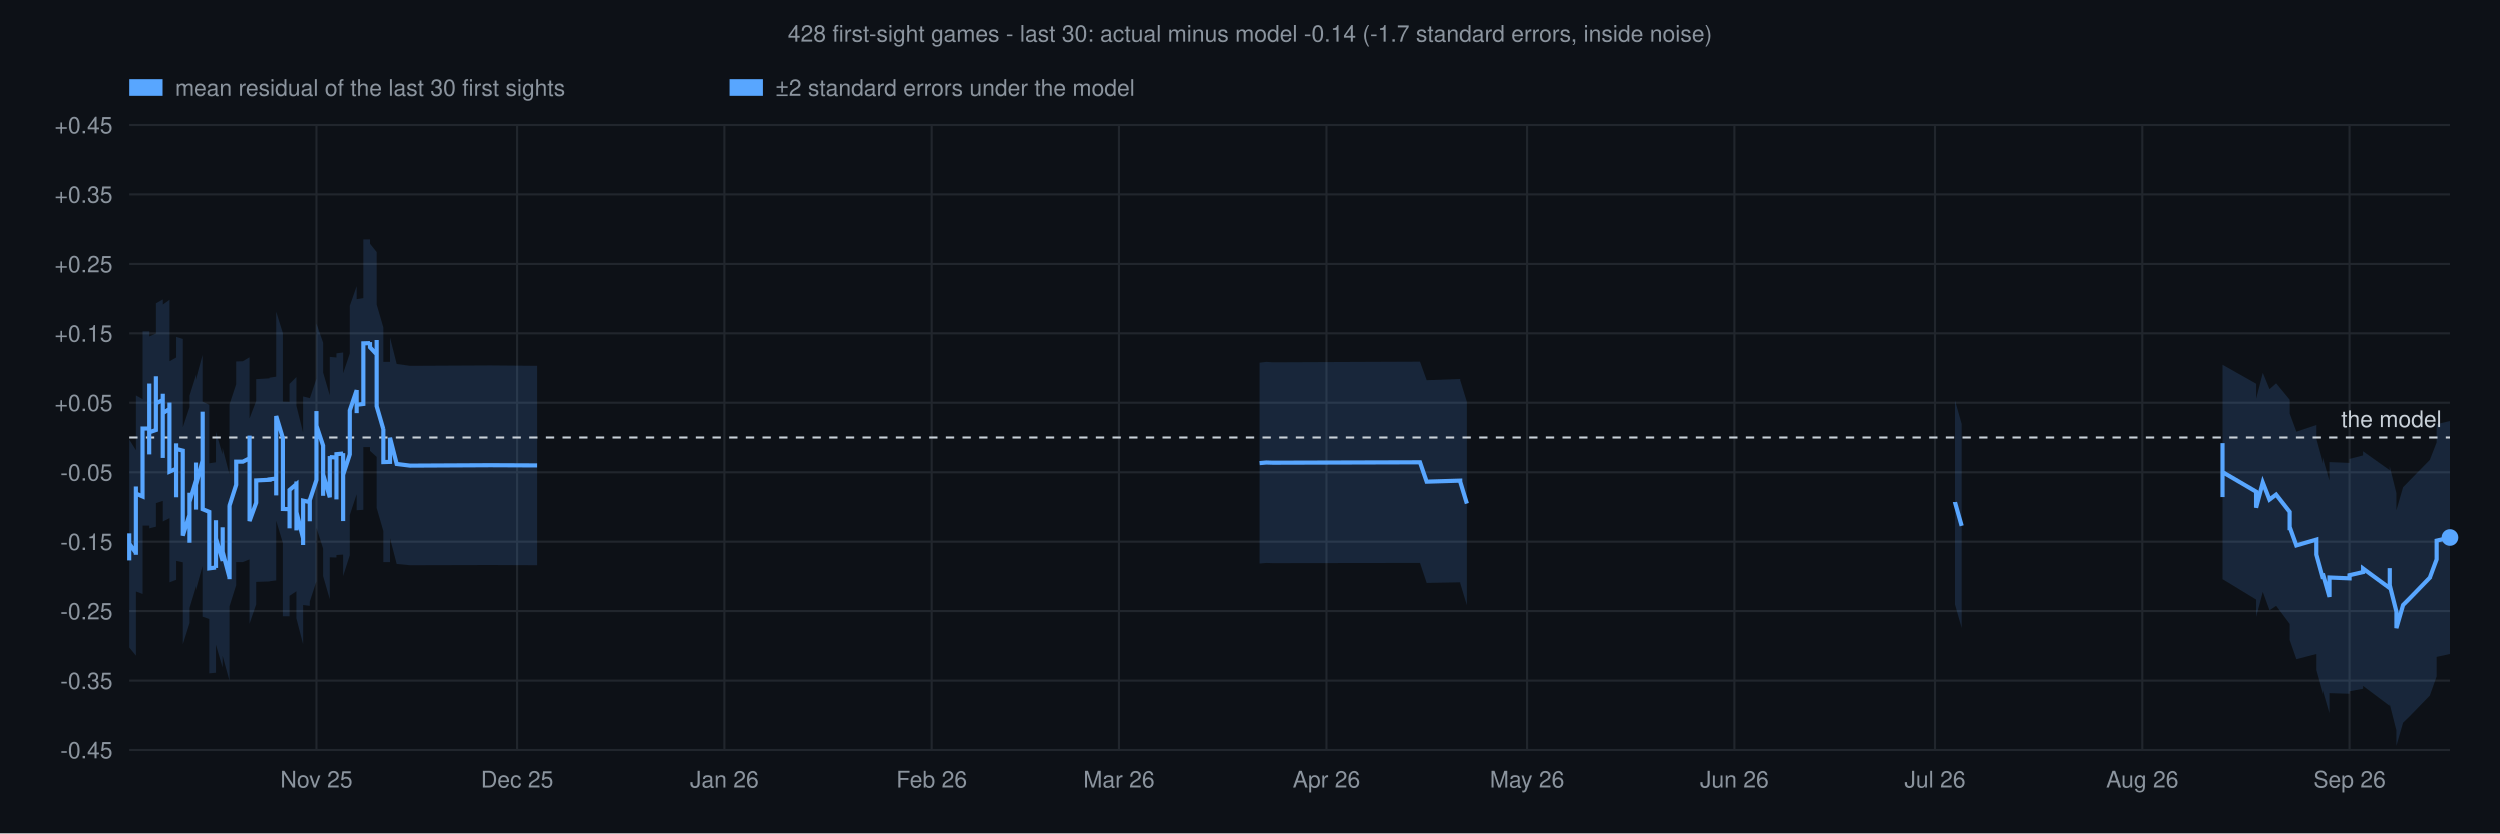
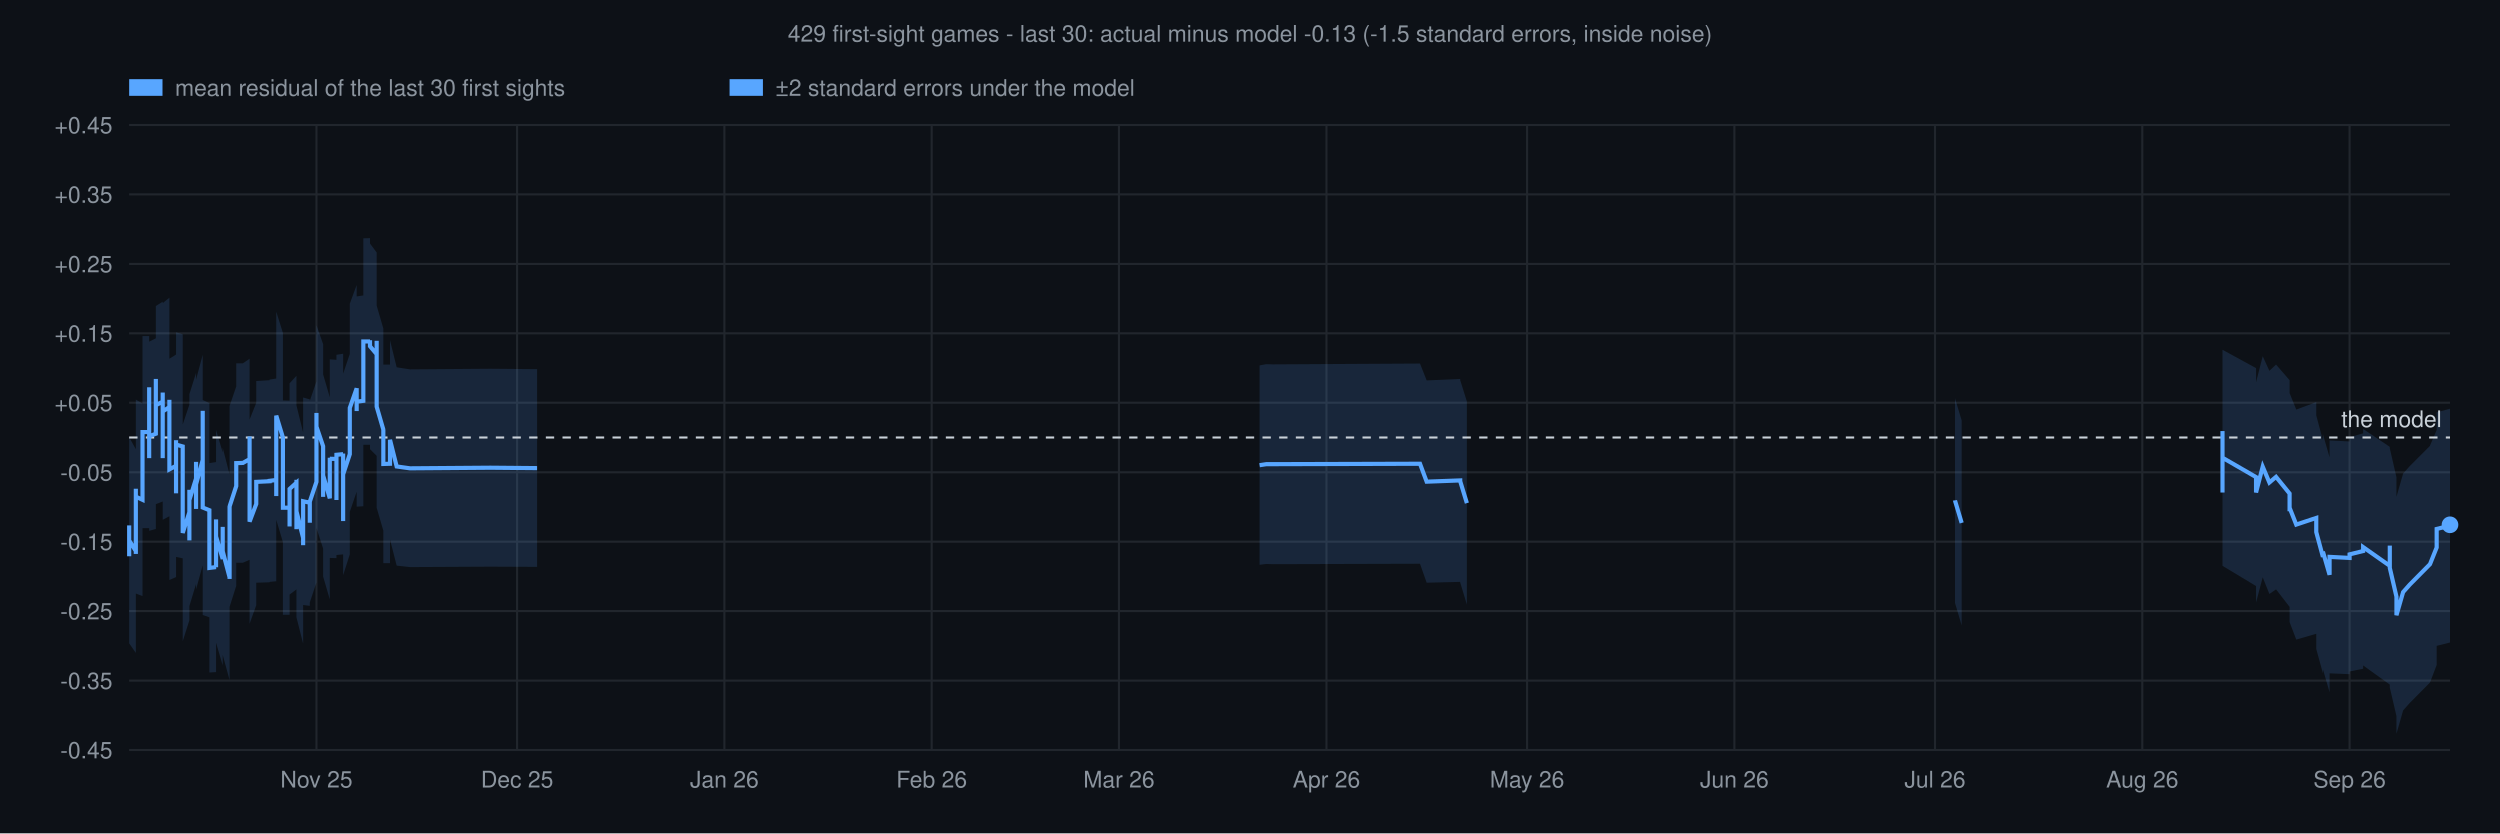
<svg xmlns="http://www.w3.org/2000/svg" viewBox="0 0 1200 400" font-family="Helvetica,sans-serif">
  <rect width="1200" height="400" fill="#0d1117" />
-   <text x="600" y="20" text-anchor="middle" font-size="11" fill="#8b949e">428 first-sight games - last 30: actual minus model -0.14 (-1.7 standard errors, inside noise)</text>
+   <text x="600" y="20" text-anchor="middle" font-size="11" fill="#8b949e">429 first-sight games - last 30: actual minus model -0.13 (-1.5 standard errors, inside noise)</text>
  <rect x="62.0" y="38" width="16" height="8" fill="#58a6ff" fill-opacity="1" />
  <text x="84.0" y="46" font-size="11" fill="#8b949e">mean residual of the last 30 first sights</text>
  <rect x="350.2" y="38" width="16" height="8" fill="#58a6ff" fill-opacity="1" />
  <text x="372.2" y="46" font-size="11" fill="#8b949e">±2 standard errors under the model</text>
  <line x1="62" y1="360.0" x2="1176" y2="360.0" stroke="#21262d" stroke-width="1" />
  <text x="54" y="364.0" text-anchor="end" font-size="11" fill="#8b949e">-0.45</text>
  <line x1="62" y1="326.7" x2="1176" y2="326.7" stroke="#21262d" stroke-width="1" />
  <text x="54" y="330.7" text-anchor="end" font-size="11" fill="#8b949e">-0.35</text>
  <line x1="62" y1="293.3" x2="1176" y2="293.3" stroke="#21262d" stroke-width="1" />
  <text x="54" y="297.3" text-anchor="end" font-size="11" fill="#8b949e">-0.25</text>
  <line x1="62" y1="260.0" x2="1176" y2="260.0" stroke="#21262d" stroke-width="1" />
  <text x="54" y="264.0" text-anchor="end" font-size="11" fill="#8b949e">-0.15</text>
  <line x1="62" y1="226.7" x2="1176" y2="226.7" stroke="#21262d" stroke-width="1" />
  <text x="54" y="230.7" text-anchor="end" font-size="11" fill="#8b949e">-0.05</text>
  <line x1="62" y1="193.3" x2="1176" y2="193.3" stroke="#21262d" stroke-width="1" />
  <text x="54" y="197.3" text-anchor="end" font-size="11" fill="#8b949e">+0.05</text>
  <line x1="62" y1="160.0" x2="1176" y2="160.0" stroke="#21262d" stroke-width="1" />
  <text x="54" y="164.0" text-anchor="end" font-size="11" fill="#8b949e">+0.15</text>
  <line x1="62" y1="126.7" x2="1176" y2="126.7" stroke="#21262d" stroke-width="1" />
  <text x="54" y="130.7" text-anchor="end" font-size="11" fill="#8b949e">+0.25</text>
  <line x1="62" y1="93.3" x2="1176" y2="93.3" stroke="#21262d" stroke-width="1" />
  <text x="54" y="97.3" text-anchor="end" font-size="11" fill="#8b949e">+0.35</text>
  <line x1="62" y1="60.0" x2="1176" y2="60.0" stroke="#21262d" stroke-width="1" />
  <text x="54" y="64.0" text-anchor="end" font-size="11" fill="#8b949e">+0.45</text>
  <line x1="151.9" y1="60" x2="151.9" y2="360" stroke="#21262d" stroke-width="1" />
  <text x="151.9" y="378" text-anchor="middle" font-size="11" fill="#8b949e">Nov 25</text>
  <line x1="248.2" y1="60" x2="248.2" y2="360" stroke="#21262d" stroke-width="1" />
  <text x="248.2" y="378" text-anchor="middle" font-size="11" fill="#8b949e">Dec 25</text>
  <line x1="347.7" y1="60" x2="347.7" y2="360" stroke="#21262d" stroke-width="1" />
  <text x="347.7" y="378" text-anchor="middle" font-size="11" fill="#8b949e">Jan 26</text>
  <line x1="447.2" y1="60" x2="447.2" y2="360" stroke="#21262d" stroke-width="1" />
  <text x="447.2" y="378" text-anchor="middle" font-size="11" fill="#8b949e">Feb 26</text>
  <line x1="537.1" y1="60" x2="537.1" y2="360" stroke="#21262d" stroke-width="1" />
  <text x="537.1" y="378" text-anchor="middle" font-size="11" fill="#8b949e">Mar 26</text>
  <line x1="636.7" y1="60" x2="636.7" y2="360" stroke="#21262d" stroke-width="1" />
  <text x="636.7" y="378" text-anchor="middle" font-size="11" fill="#8b949e">Apr 26</text>
  <line x1="733.0" y1="60" x2="733.0" y2="360" stroke="#21262d" stroke-width="1" />
  <text x="733.0" y="378" text-anchor="middle" font-size="11" fill="#8b949e">May 26</text>
  <line x1="832.5" y1="60" x2="832.5" y2="360" stroke="#21262d" stroke-width="1" />
  <text x="832.5" y="378" text-anchor="middle" font-size="11" fill="#8b949e">Jun 26</text>
  <line x1="928.8" y1="60" x2="928.8" y2="360" stroke="#21262d" stroke-width="1" />
  <text x="928.8" y="378" text-anchor="middle" font-size="11" fill="#8b949e">Jul 26</text>
  <line x1="1028.3" y1="60" x2="1028.3" y2="360" stroke="#21262d" stroke-width="1" />
  <text x="1028.3" y="378" text-anchor="middle" font-size="11" fill="#8b949e">Aug 26</text>
  <line x1="1127.8" y1="60" x2="1127.8" y2="360" stroke="#21262d" stroke-width="1" />
  <text x="1127.8" y="378" text-anchor="middle" font-size="11" fill="#8b949e">Sep 26</text>
-   <polygon points="62.0,203.6 62.0,216.8 62.0,207.7 62.0,209.6 62.0,214.5 62.0,218.6 62.0,211.0 65.2,216.1 65.2,217.2 65.2,209.0 65.2,198.0 65.2,200.5 65.2,206.9 65.2,206.2 65.2,216.6 65.2,205.5 65.2,194.7 65.2,185.5 65.2,187.5 65.2,187.8 65.2,189.8 68.4,191.6 68.4,182.8 68.4,171.0 68.4,170.9 68.4,171.0 68.4,171.2 68.4,171.1 68.4,170.7 68.4,170.0 68.4,170.0 68.4,159.0 71.6,159.0 71.6,148.4 71.6,137.6 71.6,137.7 71.6,148.1 71.6,147.5 71.6,147.3 71.6,147.9 71.6,149.2 71.6,149.5 71.6,150.0 71.6,161.4 71.6,150.8 71.6,151.3 71.6,151.1 71.6,150.8 71.6,150.5 71.6,150.3 71.6,139.1 71.6,148.7 71.6,148.4 71.6,148.6 71.6,148.6 71.6,148.7 71.6,149.0 71.6,148.9 71.6,160.1 71.6,160.5 71.6,160.4 71.6,171.7 71.6,171.7 71.6,171.9 71.6,171.7 71.6,171.7 71.6,161.5 71.6,161.5 74.8,160.1 74.8,159.6 74.8,159.7 74.8,159.6 74.8,148.2 74.8,134.0 74.8,133.5 74.8,142.4 74.8,142.2 74.8,139.2 74.8,139.6 74.8,145.0 74.8,145.0 74.8,134.9 74.8,145.6 78.1,143.7 78.1,152.9 78.1,151.8 78.1,161.2 78.1,170.1 78.1,156.8 78.1,154.8 78.1,153.9 78.1,140.0 78.1,137.8 78.1,137.3 78.1,146.2 81.3,143.9 81.3,143.2 81.3,140.2 81.3,152.3 81.3,153.1 81.3,150.9 81.3,150.0 81.3,159.2 81.3,173.4 84.5,171.6 84.5,159.4 84.5,169.8 84.5,173.0 84.5,180.5 84.5,173.1 84.5,172.5 84.5,182.3 84.5,182.9 84.5,184.9 84.5,175.9 84.5,174.9 84.5,161.7 87.7,162.7 87.7,175.8 87.7,189.0 87.7,200.6 87.7,202.7 87.7,204.6 87.7,205.1 90.9,195.4 90.9,197.7 90.9,197.3 90.9,209.0 90.9,198.2 90.9,196.5 90.9,198.5 90.9,198.2 90.9,197.2 90.9,184.7 90.9,186.4 90.9,189.9 94.1,179.7 94.1,179.6 94.1,171.7 94.1,184.1 94.1,194.3 94.1,185.4 94.1,174.3 94.1,173.6 94.1,180.9 94.1,180.9 94.1,193.5 94.1,182.3 97.3,170.4 97.3,159.0 97.3,146.7 97.3,156.4 97.3,167.0 97.3,170.6 97.3,182.6 97.3,191.8 97.3,192.8 100.5,194.3 100.5,205.2 100.5,206.7 100.5,206.6 100.5,208.1 100.5,210.5 100.5,211.9 100.5,222.4 103.7,221.9 103.7,222.1 103.7,221.2 103.7,221.7 103.7,209.9 103.7,199.1 103.7,207.3 106.9,218.1 106.9,217.8 106.9,210.0 106.9,212.2 106.9,203.2 106.9,203.6 106.9,204.7 106.9,215.0 110.2,227.7 110.2,228.7 110.2,218.1 110.2,214.2 110.2,203.2 110.2,194.0 110.2,194.2 113.4,184.5 113.4,173.8 113.4,173.5 116.6,173.4 119.8,171.5 119.8,161.1 119.8,161.2 119.8,160.6 119.8,170.0 119.8,179.7 119.8,189.7 119.8,187.7 119.8,199.6 119.8,200.9 123.0,192.5 123.0,181.6 123.0,182.6 123.0,182.0 129.4,181.6 129.4,181.3 132.6,180.8 132.6,188.4 132.6,174.9 132.6,160.1 132.6,149.6 135.8,159.9 135.8,170.9 135.8,170.1 135.8,168.2 135.8,168.3 135.8,177.3 135.8,180.8 135.8,180.9 135.8,191.8 135.8,192.8 139.0,192.9 139.0,200.4 139.0,201.8 139.0,201.4 139.0,191.1 139.0,193.0 139.0,195.0 139.0,184.3 142.3,181.0 142.3,181.4 142.3,179.5 142.3,189.7 142.3,190.9 142.3,201.5 142.3,202.0 142.3,203.3 142.3,194.8 145.5,207.6 145.5,211.0 145.5,211.3 145.5,201.0 145.5,190.3 148.7,191.1 148.7,193.2 148.7,192.6 148.7,194.0 148.7,201.2 148.7,201.2 148.7,190.3 148.7,191.3 148.7,191.3 151.9,181.8 151.9,170.8 151.9,162.0 151.9,159.9 151.9,148.8 151.9,155.3 155.1,164.5 155.1,178.5 155.1,178.2 155.1,188.9 155.1,178.8 158.3,189.8 158.3,179.8 158.3,179.8 158.3,179.7 158.3,180.4 158.3,170.7 158.3,171.1 158.3,171.3 161.5,171.6 161.5,182.4 161.5,191.2 161.5,190.7 161.5,190.9 161.5,180.3 161.5,169.6 164.7,169.2 164.7,168.9 164.7,169.1 164.7,179.5 164.7,189.4 164.7,189.2 164.7,188.6 164.7,191.4 164.7,201.4 164.7,194.8 164.7,186.3 164.7,183.0 164.7,179.2 167.9,169.7 167.9,169.2 167.9,164.9 167.9,164.0 167.9,164.0 167.9,164.3 167.9,164.2 167.9,164.5 167.9,164.4 167.9,161.9 167.9,161.7 167.9,146.8 171.2,137.4 171.2,137.6 171.2,137.3 171.2,137.4 171.2,148.3 171.2,145.4 171.2,143.6 174.4,143.1 174.4,132.4 174.4,124.5 174.4,125.0 174.4,125.4 174.4,125.1 174.4,114.9 177.6,114.9 177.6,114.2 177.6,117.0 180.8,121.0 180.8,121.9 180.8,122.2 180.8,114.8 180.8,126.3 180.8,125.1 180.8,134.6 180.8,146.2 184.0,157.2 184.0,157.0 184.0,158.9 184.0,158.8 184.0,162.8 184.0,173.6 184.0,173.7 187.2,173.7 187.2,173.3 187.2,162.0 190.4,174.7 196.8,175.6 235.4,175.4 257.8,175.6 257.8,271.3 235.4,271.2 196.8,271.3 190.4,270.7 187.2,258.3 187.2,269.6 187.2,269.8 184.0,269.8 184.0,269.7 184.0,258.8 184.0,255.9 184.0,256.0 184.0,254.8 184.0,254.9 180.8,243.8 180.8,232.4 180.8,222.3 180.8,223.0 180.8,211.6 180.8,219.9 180.8,219.8 180.8,219.3 177.6,216.4 177.6,214.2 177.6,214.6 174.4,214.6 174.4,225.2 174.4,225.4 174.4,225.2 174.4,224.9 174.4,233.8 174.4,244.7 171.2,244.9 171.2,246.2 171.2,248.2 171.2,237.2 171.2,237.2 171.2,237.3 171.2,237.2 167.9,247.2 167.9,261.1 167.9,261.2 167.9,262.8 167.9,262.8 167.9,262.7 167.9,262.7 167.9,262.6 167.9,262.6 167.9,263.1 167.9,266.2 167.9,266.5 164.7,276.5 164.7,279.3 164.7,281.6 164.7,291.2 164.7,298.9 164.7,288.4 164.7,286.6 164.7,287.0 164.7,287.0 164.7,276.9 164.7,266.2 164.7,266.0 164.7,266.2 161.5,266.4 161.5,277.3 161.5,288.1 161.5,288.0 161.5,288.3 161.5,278.6 161.5,267.6 158.3,267.5 158.3,267.4 158.3,267.2 158.3,277.4 158.3,277.0 158.3,277.1 158.3,277.1 158.3,287.6 155.1,276.5 155.1,287.1 155.1,276.2 155.1,276.4 155.1,263.3 151.9,253.3 151.9,245.8 151.9,256.8 151.9,258.3 151.9,268.0 151.9,279.0 148.7,288.8 148.7,288.8 148.7,288.3 148.7,299.3 148.7,299.3 148.7,292.7 148.7,291.8 148.7,292.1 148.7,290.8 145.5,290.4 145.5,301.2 145.5,311.8 145.5,311.7 145.5,309.2 142.3,296.8 142.3,305.9 142.3,305.1 142.3,304.9 142.3,294.1 142.3,293.4 142.3,282.8 142.3,284.0 142.3,283.8 139.0,286.0 139.0,296.9 139.0,295.7 139.0,294.5 139.0,305.1 139.0,305.3 139.0,304.4 139.0,295.8 135.8,295.8 135.8,295.1 135.8,284.1 135.8,284.1 135.8,279.8 135.8,270.0 135.8,270.0 135.8,271.2 135.8,271.6 135.8,260.6 132.6,249.9 132.6,260.7 132.6,274.4 132.6,287.3 132.6,278.6 129.4,279.0 129.4,279.1 123.0,279.3 123.0,279.7 123.0,279.1 123.0,290.1 119.8,299.4 119.8,298.6 119.8,287.0 119.8,288.3 119.8,277.8 119.8,267.6 119.8,257.5 119.8,257.9 119.8,257.9 119.8,268.5 116.6,269.8 113.4,269.8 113.4,270.0 113.4,280.9 110.2,291.1 110.2,291.0 110.2,300.9 110.2,312.0 110.2,316.5 110.2,327.3 110.2,326.7 106.9,314.7 106.9,304.0 106.9,303.4 106.9,303.1 106.9,312.8 106.9,311.5 106.9,320.2 106.9,320.4 103.7,309.4 103.7,300.3 103.7,311.2 103.7,322.8 103.7,322.5 103.7,323.0 103.7,322.9 100.5,323.2 100.5,312.4 100.5,311.6 100.5,309.9 100.5,309.0 100.5,309.0 100.5,308.1 100.5,297.1 97.3,296.0 97.3,295.4 97.3,285.5 97.3,273.9 97.3,269.6 97.3,258.8 97.3,248.5 97.3,260.4 97.3,271.7 94.1,283.3 94.1,294.4 94.1,282.1 94.1,282.1 94.1,273.7 94.1,274.0 94.1,285.2 94.1,294.9 94.1,284.3 94.1,272.3 94.1,281.2 94.1,281.2 90.9,291.8 90.9,289.4 90.9,288.3 90.9,300.2 90.9,301.0 90.9,301.3 90.9,300.0 90.9,301.0 90.9,311.9 90.9,300.3 90.9,300.6 90.9,299.0 87.7,309.2 87.7,308.9 87.7,307.6 87.7,306.2 87.7,294.9 87.7,282.4 87.7,269.9 84.5,269.2 84.5,282.0 84.5,282.7 84.5,292.4 84.5,291.1 84.5,290.8 84.5,280.6 84.5,281.0 84.5,287.7 84.5,279.2 84.5,277.0 84.5,266.3 84.5,278.3 81.3,279.5 81.3,266.2 81.3,256.4 81.3,257.0 81.3,258.3 81.3,257.9 81.3,246.1 81.3,248.4 81.3,248.7 78.1,250.3 78.1,240.6 78.1,240.9 78.1,242.2 78.1,255.2 78.1,255.7 78.1,256.9 78.1,269.5 78.1,259.8 78.1,249.7 78.1,250.3 78.1,240.4 74.8,241.5 74.8,230.7 74.8,241.1 74.8,241.1 74.8,235.6 74.8,235.5 74.8,237.4 74.8,237.5 74.8,227.7 74.8,228.0 74.8,241.2 74.8,252.5 74.8,252.5 74.8,252.5 74.8,252.8 71.6,253.6 71.6,253.5 71.6,264.2 71.6,264.2 71.6,264.3 71.6,264.2 71.6,264.2 71.6,252.9 71.6,253.0 71.6,252.8 71.6,241.6 71.6,241.7 71.6,241.5 71.6,241.5 71.6,241.5 71.6,241.4 71.6,241.5 71.6,231.4 71.6,242.5 71.6,242.6 71.6,242.8 71.6,242.9 71.6,243.0 71.6,242.8 71.6,253.6 71.6,242.4 71.6,242.1 71.6,241.9 71.6,241.2 71.6,240.9 71.6,240.9 71.6,241.3 71.6,230.5 71.6,230.5 71.6,241.5 71.6,252.3 68.4,252.3 68.4,263.3 68.4,263.4 68.4,263.7 68.4,263.9 68.4,264.0 68.4,263.9 68.4,263.8 68.4,263.9 68.4,275.4 68.4,285.1 65.2,283.9 65.2,282.7 65.2,282.6 65.2,281.4 65.2,291.4 65.2,302.3 65.2,313.4 65.2,302.7 65.2,303.0 65.2,297.0 65.2,295.3 65.2,306.3 65.2,315.4 65.2,314.7 62.0,310.8 62.0,319.3 62.0,316.3 62.0,312.5 62.0,311.2 62.0,320.9 62.0,308.5" fill="#58a6ff" fill-opacity="0.15" />
-   <polygon points="604.6,174.1 607.8,173.7 611.0,173.9 681.6,173.6 684.8,182.5 700.9,181.9 700.9,182.1 700.9,182.5 704.1,192.9 704.1,290.5 700.9,279.9 700.9,279.6 700.9,279.5 684.8,279.8 681.6,270.2 611.0,270.3 607.8,270.2 604.6,270.5" fill="#58a6ff" fill-opacity="0.15" />
-   <polygon points="938.4,191.9 938.4,192.2 941.6,203.5 941.6,301.4 938.4,290.1 938.4,290.0" fill="#58a6ff" fill-opacity="0.15" />
-   <polygon points="1066.8,189.2 1066.8,186.4 1066.8,185.7 1066.8,176.5 1066.8,161.8 1066.8,164.4 1066.8,175.1 1082.9,184.2 1082.9,191.4 1086.1,179.0 1089.3,186.8 1092.5,184.0 1099.0,191.9 1099.0,200.3 1099.0,198.5 1102.2,207.2 1111.8,204.0 1111.8,210.7 1115.0,222.5 1115.0,222.2 1115.0,219.5 1118.2,230.7 1118.2,221.8 1127.8,222.2 1127.8,220.3 1134.3,218.6 1134.3,216.6 1147.1,225.7 1147.1,223.6 1147.1,215.4 1147.1,217.4 1147.1,218.5 1147.1,217.8 1147.1,223.8 1150.3,236.7 1150.3,245.0 1153.5,233.9 1156.7,230.6 1166.4,220.7 1166.4,220.6 1169.6,212.4 1169.6,211.6 1169.6,203.6 1176.0,202.1 1176.0,313.9 1169.6,315.3 1169.6,324.0 1169.6,324.7 1166.4,333.7 1166.4,333.8 1156.7,343.8 1153.5,346.9 1150.3,358.0 1150.3,350.5 1147.1,337.9 1147.1,332.0 1147.1,332.5 1147.1,331.5 1147.1,330.0 1147.1,337.4 1147.1,338.8 1134.3,329.2 1134.3,330.6 1127.8,331.8 1127.8,333.0 1118.2,332.7 1118.2,342.3 1115.0,331.2 1115.0,333.0 1115.0,333.2 1111.8,321.6 1111.8,313.9 1102.2,316.4 1099.0,307.2 1099.0,308.7 1099.0,299.5 1092.5,290.8 1089.3,292.9 1086.1,284.1 1082.9,296.1 1082.9,287.8 1066.8,278.0 1066.8,267.1 1066.8,263.6 1066.8,277.3 1066.8,285.4 1066.8,285.9 1066.8,288.0" fill="#58a6ff" fill-opacity="0.15" />
+   <polygon points="62.0,200.0 62.0,213.5 62.0,204.8 62.0,206.9 62.0,212.4 62.0,217.0 62.0,209.9 65.2,215.6 65.2,216.9 65.2,209.2 65.2,198.3 65.2,201.3 65.2,208.3 65.2,207.6 65.2,217.8 65.2,206.8 65.2,196.0 65.2,187.1 65.2,189.2 65.2,189.5 65.2,191.8 68.4,193.7 68.4,185.2 68.4,173.4 68.4,173.3 68.4,173.3 68.4,173.6 68.4,173.4 68.4,173.0 68.4,172.3 68.4,172.2 68.4,161.3 71.6,161.3 71.6,150.8 71.6,140.0 71.6,140.1 71.6,150.5 71.6,149.8 71.6,149.6 71.6,150.3 71.6,151.7 71.6,152.0 71.6,152.6 71.6,163.9 71.6,153.4 71.6,153.9 71.6,153.7 71.6,153.4 71.6,153.0 71.6,152.8 71.6,141.7 71.6,151.0 71.6,150.8 71.6,151.0 71.6,150.9 71.6,151.0 71.6,151.3 71.6,151.3 71.6,162.5 71.6,162.9 71.6,162.8 71.6,174.1 71.6,174.1 71.6,174.4 71.6,174.1 71.6,174.1 71.6,163.9 71.6,164.0 74.8,162.4 74.8,161.9 74.8,162.0 74.8,161.9 74.8,150.5 74.8,135.9 74.8,135.3 74.8,144.0 74.8,143.8 74.8,140.5 74.8,140.8 74.8,146.2 74.8,146.2 74.8,136.3 74.8,146.9 78.1,144.8 78.1,153.8 78.1,152.6 78.1,161.8 78.1,170.5 78.1,157.0 78.1,154.8 78.1,153.9 78.1,139.6 78.1,137.3 78.1,136.8 78.1,145.5 81.3,142.9 81.3,142.3 81.3,138.9 81.3,151.2 81.3,152.0 81.3,149.6 81.3,148.6 81.3,157.6 81.3,172.2 84.5,170.2 84.5,157.8 84.5,168.2 84.5,171.6 84.5,178.7 84.5,171.1 84.5,170.5 84.5,180.1 84.5,180.7 84.5,182.9 84.5,174.1 84.5,173.1 84.5,159.5 87.7,160.5 87.7,173.8 87.7,187.3 87.7,198.8 87.7,201.1 87.7,203.2 87.7,203.8 90.9,194.2 90.9,196.7 90.9,196.2 90.9,208.0 90.9,197.2 90.9,195.3 90.9,197.5 90.9,197.1 90.9,195.9 90.9,183.3 90.9,185.2 90.9,189.2 94.1,179.0 94.1,179.0 94.1,171.5 94.1,184.1 94.1,194.2 94.1,185.4 94.1,174.3 94.1,173.6 94.1,180.5 94.1,180.5 94.1,193.4 94.1,182.2 97.3,170.3 97.3,158.8 97.3,146.4 97.3,156.1 97.3,166.6 97.3,169.9 97.3,182.0 97.3,190.9 97.3,192.0 100.5,193.5 100.5,204.4 100.5,206.2 100.5,206.1 100.5,207.6 100.5,210.3 100.5,211.9 100.5,222.3 103.7,221.8 103.7,222.0 103.7,221.0 103.7,221.5 103.7,209.6 103.7,198.7 103.7,206.4 106.9,217.2 106.9,216.9 106.9,209.4 106.9,211.8 106.9,203.0 106.9,203.5 106.9,204.7 106.9,214.9 110.2,227.7 110.2,228.7 110.2,218.2 110.2,214.6 110.2,203.5 110.2,194.7 110.2,194.9 113.4,185.5 113.4,174.8 113.4,174.4 116.6,174.4 119.8,172.2 119.8,161.9 119.8,162.0 119.8,161.3 119.8,170.4 119.8,180.0 119.8,190.0 119.8,187.7 119.8,199.9 119.8,201.4 123.0,193.4 123.0,182.5 123.0,183.6 123.0,182.9 129.4,182.5 129.4,182.2 132.6,181.7 132.6,188.9 132.6,175.2 132.6,160.1 132.6,149.6 135.8,159.8 135.8,170.8 135.8,170.0 135.8,167.9 135.8,167.9 135.8,176.8 135.8,180.0 135.8,180.1 135.8,191.1 135.8,192.2 139.0,192.3 139.0,199.5 139.0,201.0 139.0,200.8 139.0,190.5 139.0,192.6 139.0,194.6 139.0,184.0 142.3,180.4 142.3,180.8 142.3,178.8 142.3,189.0 142.3,190.2 142.3,200.8 142.3,201.3 142.3,202.8 142.3,194.6 145.5,207.6 145.5,211.2 145.5,211.6 145.5,201.5 145.5,190.8 148.7,191.7 148.7,194.0 148.7,193.3 148.7,194.8 148.7,202.2 148.7,202.2 148.7,191.4 148.7,192.4 148.7,192.4 151.9,183.1 151.9,172.1 151.9,163.5 151.9,161.1 151.9,150.1 151.9,156.1 155.1,165.2 155.1,179.4 155.1,179.1 155.1,189.8 155.1,179.7 158.3,190.7 158.3,180.8 158.3,180.7 158.3,180.6 158.3,181.4 158.3,171.9 158.3,172.2 158.3,172.5 161.5,172.7 161.5,183.5 161.5,191.8 161.5,191.3 161.5,191.5 161.5,180.9 161.5,170.3 164.7,169.8 164.7,169.5 164.7,169.8 164.7,180.1 164.7,189.5 164.7,189.3 164.7,188.6 164.7,191.7 164.7,201.6 164.7,195.6 164.7,187.2 164.7,183.5 164.7,179.4 167.9,169.9 167.9,169.4 167.9,164.7 167.9,163.8 167.9,163.7 167.9,164.0 167.9,163.9 167.9,164.3 167.9,164.2 167.9,161.4 167.9,161.3 167.9,145.8 171.2,136.8 171.2,136.9 171.2,136.6 171.2,136.7 171.2,147.6 171.2,144.4 171.2,142.3 174.4,141.8 174.4,131.1 174.4,123.9 174.4,124.4 174.4,124.8 174.4,124.5 174.4,114.4 177.6,114.3 177.6,113.6 177.6,116.9 180.8,121.2 180.8,122.3 180.8,122.6 180.8,115.6 180.8,127.1 180.8,125.7 180.8,135.1 180.8,146.7 184.0,157.7 184.0,157.5 184.0,159.6 184.0,159.5 184.0,164.2 184.0,174.9 184.0,175.0 187.2,175.0 187.2,174.6 187.2,163.3 190.4,176.3 196.8,177.3 235.4,177.0 257.8,177.2 257.8,272.1 235.4,272.0 196.8,272.2 190.4,271.5 187.2,258.9 187.2,270.1 187.2,270.3 184.0,270.3 184.0,270.3 184.0,259.4 184.0,255.9 184.0,256.0 184.0,254.6 184.0,254.7 180.8,243.7 180.8,232.3 180.8,222.2 180.8,223.0 180.8,211.6 180.8,219.5 180.8,219.4 180.8,218.8 177.6,215.6 177.6,213.1 177.6,213.5 174.4,213.5 174.4,224.0 174.4,224.2 174.4,224.0 174.4,223.7 174.4,232.1 174.4,243.0 171.2,243.2 171.2,244.6 171.2,247.0 171.2,236.0 171.2,235.9 171.2,236.1 171.2,236.0 167.9,245.7 167.9,260.2 167.9,260.2 167.9,262.0 167.9,262.0 167.9,261.8 167.9,261.9 167.9,261.7 167.9,261.7 167.9,262.3 167.9,265.8 167.9,266.1 164.7,276.1 164.7,279.1 164.7,281.8 164.7,291.3 164.7,298.5 164.7,288.1 164.7,286.0 164.7,286.4 164.7,286.5 164.7,276.8 164.7,266.1 164.7,265.9 164.7,266.1 161.5,266.4 161.5,277.2 161.5,288.0 161.5,287.9 161.5,288.2 161.5,278.8 161.5,267.9 158.3,267.8 158.3,267.7 158.3,267.5 158.3,277.6 158.3,277.2 158.3,277.2 158.3,277.2 158.3,287.7 155.1,276.7 155.1,287.2 155.1,276.4 155.1,276.6 155.1,263.3 151.9,253.4 151.9,246.3 151.9,257.3 151.9,259.0 151.9,268.6 151.9,279.6 148.7,289.2 148.7,289.2 148.7,288.6 148.7,299.6 148.7,299.6 148.7,292.9 148.7,291.9 148.7,292.2 148.7,290.8 145.5,290.4 145.5,301.2 145.5,311.8 145.5,311.6 145.5,308.9 142.3,296.3 142.3,305.2 142.3,304.3 142.3,304.0 142.3,293.2 142.3,292.5 142.3,281.9 142.3,283.2 142.3,282.9 139.0,285.4 139.0,296.3 139.0,295.0 139.0,293.7 139.0,304.3 139.0,304.5 139.0,303.4 139.0,295.1 135.8,295.1 135.8,294.3 135.8,283.3 135.8,283.2 135.8,279.1 135.8,269.4 135.8,269.4 135.8,270.7 135.8,271.2 135.8,260.2 132.6,249.5 132.6,260.3 132.6,274.3 132.6,287.3 132.6,279.0 129.4,279.3 129.4,279.5 123.0,279.7 123.0,280.1 123.0,279.5 123.0,290.5 119.8,299.4 119.8,298.5 119.8,286.7 119.8,288.1 119.8,277.8 119.8,267.5 119.8,257.6 119.8,258.1 119.8,258.0 119.8,268.7 116.6,270.1 113.4,270.1 113.4,270.3 113.4,281.2 110.2,291.3 110.2,291.2 110.2,300.9 110.2,312.0 110.2,316.3 110.2,327.1 110.2,326.4 106.9,314.3 106.9,303.7 106.9,303.0 106.9,302.7 106.9,312.4 106.9,310.8 106.9,319.3 106.9,319.4 103.7,308.5 103.7,299.8 103.7,310.8 103.7,322.4 103.7,322.1 103.7,322.7 103.7,322.6 100.5,322.8 100.5,312.2 100.5,311.2 100.5,309.3 100.5,308.3 100.5,308.3 100.5,307.3 100.5,296.3 97.3,295.2 97.3,294.5 97.3,284.8 97.3,273.1 97.3,269.0 97.3,258.2 97.3,248.0 97.3,260.0 97.3,271.3 94.1,282.9 94.1,294.0 94.1,281.4 94.1,281.4 94.1,273.3 94.1,273.7 94.1,284.8 94.1,294.4 94.1,283.9 94.1,271.8 94.1,280.3 94.1,280.3 90.9,290.9 90.9,288.2 90.9,286.9 90.9,298.9 90.9,299.9 90.9,300.1 90.9,298.7 90.9,299.9 90.9,310.8 90.9,299.1 90.9,299.4 90.9,297.7 87.7,307.8 87.7,307.5 87.7,306.1 87.7,304.6 87.7,293.2 87.7,280.6 87.7,268.0 84.5,267.3 84.5,280.4 84.5,281.1 84.5,290.7 84.5,289.3 84.5,288.9 84.5,278.9 84.5,279.2 84.5,286.1 84.5,277.9 84.5,275.5 84.5,264.9 84.5,277.0 81.3,278.4 81.3,264.8 81.3,255.1 81.3,255.7 81.3,257.2 81.3,256.8 81.3,244.9 81.3,247.4 81.3,247.8 78.1,249.5 78.1,240.0 78.1,240.2 78.1,241.7 78.1,254.8 78.1,255.3 78.1,256.7 78.1,269.4 78.1,259.8 78.1,249.8 78.1,250.5 78.1,240.7 74.8,242.0 74.8,231.2 74.8,241.5 74.8,241.5 74.8,236.0 74.8,235.9 74.8,238.1 74.8,238.2 74.8,228.6 74.8,228.9 74.8,242.4 74.8,253.6 74.8,253.7 74.8,253.6 74.8,253.9 71.6,254.8 71.6,254.8 71.6,265.4 71.6,265.4 71.6,265.5 71.6,265.4 71.6,265.4 71.6,254.1 71.6,254.2 71.6,254.0 71.6,242.8 71.6,242.9 71.6,242.7 71.6,242.7 71.6,242.7 71.6,242.6 71.6,242.7 71.6,232.7 71.6,243.8 71.6,243.9 71.6,244.1 71.6,244.2 71.6,244.3 71.6,244.1 71.6,254.9 71.6,243.6 71.6,243.4 71.6,243.2 71.6,242.4 71.6,242.1 71.6,242.1 71.6,242.5 71.6,231.8 71.6,231.7 71.6,242.7 71.6,253.5 68.4,253.5 68.4,264.5 68.4,264.5 68.4,264.9 68.4,265.1 68.4,265.2 68.4,265.1 68.4,265.0 68.4,265.1 68.4,276.6 68.4,286.1 65.2,284.9 65.2,283.6 65.2,283.4 65.2,282.1 65.2,291.9 65.2,302.9 65.2,314.0 65.2,303.3 65.2,303.7 65.2,296.7 65.2,294.6 65.2,305.6 65.2,314.2 65.2,313.4 62.0,308.8 62.0,316.9 62.0,313.4 62.0,308.9 62.0,307.4 62.0,317.1 62.0,304.4" fill="#58a6ff" fill-opacity="0.15" />
+   <polygon points="604.6,175.4 607.8,174.8 611.0,174.9 681.6,174.5 684.8,182.6 700.9,181.9 700.9,182.1 700.9,182.5 704.1,192.7 704.1,290.2 700.9,279.6 700.9,279.4 700.9,279.3 684.8,279.7 681.6,270.6 611.0,270.8 607.8,270.7 604.6,271.1" fill="#58a6ff" fill-opacity="0.15" />
+   <polygon points="938.4,191.4 938.4,191.2 941.6,201.8 941.6,300.2 938.4,289.4 938.4,289.5" fill="#58a6ff" fill-opacity="0.15" />
+   <polygon points="1066.8,186.7 1066.8,183.1 1066.8,181.8 1066.8,171.5 1066.8,155.6 1066.8,157.1 1066.8,167.9 1082.9,176.7 1082.9,183.5 1086.1,171.0 1089.3,178.0 1092.5,175.0 1099.0,182.5 1099.0,190.6 1099.0,188.7 1102.2,196.6 1111.8,193.0 1111.8,199.4 1115.0,211.4 1115.0,211.3 1115.0,208.4 1118.2,219.5 1118.2,211.4 1127.8,211.9 1127.8,209.9 1134.3,208.0 1134.3,205.9 1147.1,214.5 1147.1,212.0 1147.1,204.2 1147.1,206.9 1147.1,208.6 1147.1,208.4 1147.1,215.2 1150.3,229.1 1150.3,238.5 1153.5,227.3 1156.7,223.7 1166.4,214.0 1166.4,213.9 1169.6,206.4 1169.6,205.6 1169.6,197.9 1176.0,196.2 1176.0,195.8 1176.0,307.9 1176.0,308.4 1169.6,310.0 1169.6,318.5 1169.6,319.2 1166.4,327.6 1166.4,327.6 1156.7,337.4 1153.5,341.0 1150.3,352.2 1150.3,343.7 1147.1,330.0 1147.1,323.2 1147.1,323.4 1147.1,321.8 1147.1,319.5 1147.1,326.8 1147.1,328.6 1134.3,319.4 1134.3,321.0 1127.8,322.3 1127.8,323.6 1118.2,323.2 1118.2,332.3 1115.0,321.2 1115.0,323.1 1115.0,323.2 1111.8,311.5 1111.8,304.2 1102.2,307.0 1099.0,298.6 1099.0,300.2 1099.0,291.3 1092.5,282.9 1089.3,285.1 1086.1,277.1 1082.9,289.2 1082.9,281.3 1066.8,271.6 1066.8,260.7 1066.8,258.2 1066.8,273.1 1066.8,282.2 1066.8,283.2 1066.8,286.1" fill="#58a6ff" fill-opacity="0.15" />
  <line x1="62" y1="210.0" x2="1176" y2="210.0" stroke="#c9d1d9" stroke-width="1" stroke-dasharray="4 4" />
  <text x="1172" y="205.0" text-anchor="end" font-size="11" fill="#c9d1d9">the model</text>
-   <polyline points="62.0,256.0 62.0,268.8 62.0,259.5 62.0,261.1 62.0,265.4 62.0,269.0 62.0,260.9 65.2,265.4 65.2,266.3 65.2,257.6 65.2,246.7 65.2,248.8 65.2,255.0 65.2,254.5 65.2,265.0 65.2,253.9 65.2,243.1 65.2,233.5 65.2,235.0 65.2,235.3 65.2,236.9 68.4,238.3 68.4,229.1 68.4,217.5 68.4,217.4 68.4,217.4 68.4,217.6 68.4,217.5 68.4,217.2 68.4,216.7 68.4,216.7 68.4,205.7 71.6,205.7 71.6,194.9 71.6,184.1 71.6,184.1 71.6,194.7 71.6,194.2 71.6,194.1 71.6,194.5 71.6,195.6 71.6,195.8 71.6,196.2 71.6,207.5 71.6,196.8 71.6,197.1 71.6,197.0 71.6,196.8 71.6,196.5 71.6,196.4 71.6,185.2 71.6,195.1 71.6,194.9 71.6,195.1 71.6,195.0 71.6,195.1 71.6,195.3 71.6,195.3 71.6,206.4 71.6,206.7 71.6,206.7 71.6,217.9 71.6,217.9 71.6,218.1 71.6,217.9 71.6,217.9 71.6,207.5 71.6,207.5 74.8,206.4 74.8,206.1 74.8,206.1 74.8,206.1 74.8,194.7 74.8,181.0 74.8,180.6 74.8,190.0 74.8,189.8 74.8,187.4 74.8,187.6 74.8,193.0 74.8,193.0 74.8,182.8 74.8,193.6 78.1,192.0 78.1,201.6 78.1,200.7 78.1,210.5 78.1,219.8 78.1,206.8 78.1,205.2 78.1,204.5 78.1,191.1 78.1,189.3 78.1,189.0 78.1,198.3 81.3,196.3 81.3,195.8 81.3,193.2 81.3,205.1 81.3,205.7 81.3,203.9 81.3,203.2 81.3,212.7 81.3,226.4 84.5,225.0 84.5,212.8 84.5,223.4 84.5,226.1 84.5,234.1 84.5,227.0 84.5,226.6 84.5,236.5 84.5,237.0 84.5,238.7 84.5,229.3 84.5,228.5 84.5,215.5 87.7,216.3 87.7,229.1 87.7,242.0 87.7,253.4 87.7,255.1 87.7,256.8 87.7,257.1 90.9,247.2 90.9,249.2 90.9,248.8 90.9,260.5 90.9,249.6 90.9,248.2 90.9,249.9 90.9,249.6 90.9,248.7 90.9,236.5 90.9,237.9 90.9,240.9 94.1,230.4 94.1,230.4 94.1,222.0 94.1,234.2 94.1,244.6 94.1,235.3 94.1,224.1 94.1,223.7 94.1,231.5 94.1,231.5 94.1,244.0 94.1,232.8 97.3,221.1 97.3,209.7 97.3,197.6 97.3,207.6 97.3,218.3 97.3,222.3 97.3,234.1 97.3,243.6 97.3,244.4 100.5,245.7 100.5,256.7 100.5,257.9 100.5,257.8 100.5,259.0 100.5,261.1 100.5,262.2 100.5,272.8 103.7,272.4 103.7,272.6 103.7,271.9 103.7,272.2 103.7,260.6 103.7,249.7 103.7,258.4 106.9,269.2 106.9,269.0 106.9,260.7 106.9,262.5 106.9,253.1 106.9,253.5 106.9,254.4 106.9,264.8 110.2,277.2 110.2,278.0 110.2,267.3 110.2,263.1 110.2,252.0 110.2,242.5 110.2,242.7 113.4,232.7 113.4,221.9 113.4,221.6 116.6,221.6 119.8,220.0 119.8,209.5 119.8,209.6 119.8,209.1 119.8,218.8 119.8,228.8 119.8,239.0 119.8,237.3 119.8,249.1 119.8,250.1 123.0,241.3 123.0,230.4 123.0,231.2 123.0,230.6 129.4,230.3 129.4,230.1 132.6,229.7 132.6,237.8 132.6,224.6 132.6,210.4 132.6,199.7 135.8,210.3 135.8,221.2 135.8,220.7 135.8,219.1 135.8,219.1 135.8,228.6 135.8,232.4 135.8,232.5 135.8,243.5 135.8,244.3 139.0,244.4 139.0,252.4 139.0,253.6 139.0,253.3 139.0,242.8 139.0,244.3 139.0,245.9 139.0,235.2 142.3,232.4 142.3,232.7 142.3,231.1 142.3,241.6 142.3,242.5 142.3,253.2 142.3,253.5 142.3,254.6 142.3,245.8 145.5,258.4 145.5,261.3 145.5,261.6 145.5,251.1 145.5,240.3 148.7,241.0 148.7,242.7 148.7,242.2 148.7,243.3 148.7,250.2 148.7,250.2 148.7,239.3 148.7,240.0 148.7,240.1 151.9,230.4 151.9,219.4 151.9,210.1 151.9,208.4 151.9,197.3 151.9,204.3 155.1,213.9 155.1,227.4 155.1,227.2 155.1,238.0 155.1,227.7 158.3,238.7 158.3,228.4 158.3,228.4 158.3,228.4 158.3,228.9 158.3,218.9 158.3,219.2 158.3,219.4 161.5,219.6 161.5,230.5 161.5,239.7 161.5,239.3 161.5,239.5 161.5,228.8 161.5,218.0 164.7,217.7 164.7,217.5 164.7,217.7 164.7,228.2 164.7,238.2 164.7,238.1 164.7,237.6 164.7,239.9 164.7,250.1 164.7,243.0 164.7,233.9 164.7,231.1 164.7,227.9 167.9,218.1 167.9,217.7 167.9,214.0 167.9,213.3 167.9,213.3 167.9,213.5 167.9,213.4 167.9,213.7 167.9,213.6 167.9,211.5 167.9,211.4 167.9,197.0 171.2,187.3 171.2,187.4 171.2,187.2 171.2,187.3 171.2,198.3 171.2,195.8 171.2,194.3 174.4,193.9 174.4,183.1 174.4,174.7 174.4,175.1 174.4,175.4 174.4,175.1 174.4,164.8 177.6,164.7 177.6,164.2 177.6,166.7 180.8,170.1 180.8,170.9 180.8,171.1 180.8,163.2 180.8,174.6 180.8,173.7 180.8,183.5 180.8,195.0 184.0,206.0 184.0,205.9 184.0,207.5 184.0,207.4 184.0,210.8 184.0,221.7 184.0,221.8 187.2,221.7 187.2,221.4 187.2,210.1 190.4,222.7 196.8,223.5 235.4,223.3 257.8,223.4" fill="none" stroke="#58a6ff" stroke-width="2" />
-   <polyline points="604.6,222.3 607.8,222.0 611.0,222.1 681.6,221.9 684.8,231.2 700.9,230.7 700.9,230.9 700.9,231.2 704.1,241.7" fill="none" stroke="#58a6ff" stroke-width="2" />
-   <polyline points="938.4,241.0 938.4,241.1 941.6,252.4" fill="none" stroke="#58a6ff" stroke-width="2" />
-   <polyline points="1066.8,238.6 1066.8,236.1 1066.8,235.6 1066.8,226.9 1066.8,212.7 1066.8,215.7 1066.8,226.6 1082.9,236.0 1082.9,243.7 1086.1,231.6 1089.3,239.8 1092.5,237.4 1099.0,245.7 1099.0,254.5 1099.0,252.9 1102.2,261.8 1111.8,259.0 1111.8,266.2 1115.0,277.8 1115.0,277.6 1115.0,275.3 1118.2,286.5 1118.2,277.2 1127.8,277.6 1127.8,276.1 1134.3,274.6 1134.3,272.9 1147.1,282.3 1147.1,280.5 1147.1,272.7 1147.1,274.5 1147.1,275.5 1147.1,274.9 1147.1,280.9 1150.3,293.6 1150.3,301.5 1153.5,290.4 1156.7,287.2 1166.4,277.2 1166.4,277.1 1169.6,268.5 1169.6,267.8 1169.6,259.5 1176.0,258.0" fill="none" stroke="#58a6ff" stroke-width="2" />
-   <circle cx="1176.0" cy="258.0" r="4" fill="#58a6ff" />
+   <polyline points="62.0,252.2 62.0,265.3 62.0,256.1 62.0,257.9 62.0,262.9 62.0,267.0 62.0,259.4 65.2,264.5 65.2,265.5 65.2,257.4 65.2,246.5 65.2,249.0 65.2,256.0 65.2,255.4 65.2,265.9 65.2,254.8 65.2,244.0 65.2,234.6 65.2,236.3 65.2,236.6 65.2,238.4 68.4,239.9 68.4,230.9 68.4,219.2 68.4,219.1 68.4,219.2 68.4,219.4 68.4,219.3 68.4,218.9 68.4,218.4 68.4,218.4 68.4,207.4 71.6,207.4 71.6,196.8 71.6,185.9 71.6,185.9 71.6,196.5 71.6,195.9 71.6,195.8 71.6,196.3 71.6,197.5 71.6,197.7 71.6,198.1 71.6,209.4 71.6,198.8 71.6,199.1 71.6,199.0 71.6,198.7 71.6,198.5 71.6,198.3 71.6,187.2 71.6,196.9 71.6,196.7 71.6,196.8 71.6,196.8 71.6,196.9 71.6,197.1 71.6,197.1 71.6,208.2 71.6,208.6 71.6,208.5 71.6,219.7 71.6,219.7 71.6,219.9 71.6,219.8 71.6,219.7 71.6,209.4 71.6,209.4 74.8,208.2 74.8,207.8 74.8,207.8 74.8,207.8 74.8,196.4 74.8,182.4 74.8,181.9 74.8,191.1 74.8,190.9 74.8,188.2 74.8,188.4 74.8,193.9 74.8,193.9 74.8,183.8 74.8,194.5 78.1,192.8 78.1,202.2 78.1,201.2 78.1,210.8 78.1,219.9 78.1,206.8 78.1,205.0 78.1,204.3 78.1,190.7 78.1,188.8 78.1,188.4 78.1,197.5 81.3,195.4 81.3,194.8 81.3,191.9 81.3,204.0 81.3,204.6 81.3,202.7 81.3,201.8 81.3,211.2 81.3,225.3 84.5,223.6 84.5,211.3 84.5,221.8 84.5,224.8 84.5,232.4 84.5,225.2 84.5,224.7 84.5,234.5 84.5,235.0 84.5,236.8 84.5,227.6 84.5,226.7 84.5,213.4 87.7,214.3 87.7,227.2 87.7,240.2 87.7,251.7 87.7,253.6 87.7,255.4 87.7,255.8 90.9,245.9 90.9,248.1 90.9,247.6 90.9,259.4 90.9,248.5 90.9,247.0 90.9,248.8 90.9,248.5 90.9,247.4 90.9,235.1 90.9,236.7 90.9,240.0 94.1,229.7 94.1,229.6 94.1,221.7 94.1,234.0 94.1,244.3 94.1,235.1 94.1,224.0 94.1,223.5 94.1,231.0 94.1,230.9 94.1,243.7 94.1,232.5 97.3,220.8 97.3,209.4 97.3,197.2 97.3,207.1 97.3,217.8 97.3,221.5 97.3,233.4 97.3,242.7 97.3,243.6 100.5,244.9 100.5,255.9 100.5,257.3 100.5,257.2 100.5,258.5 100.5,260.8 100.5,262.0 100.5,272.6 103.7,272.2 103.7,272.3 103.7,271.6 103.7,272.0 103.7,260.2 103.7,249.3 103.7,257.5 106.9,268.3 106.9,268.1 106.9,260.1 106.9,262.1 106.9,252.9 106.9,253.2 106.9,254.2 106.9,264.6 110.2,277.1 110.2,277.9 110.2,267.3 110.2,263.3 110.2,252.2 110.2,242.9 110.2,243.1 113.4,233.3 113.4,222.5 113.4,222.3 116.6,222.2 119.8,220.4 119.8,210.0 119.8,210.0 119.8,209.5 119.8,219.0 119.8,228.9 119.8,239.0 119.8,237.2 119.8,249.2 119.8,250.4 123.0,241.9 123.0,231.0 123.0,231.9 123.0,231.3 129.4,231.0 129.4,230.8 132.6,230.4 132.6,238.1 132.6,224.7 132.6,210.2 132.6,199.5 135.8,210.0 135.8,221.0 135.8,220.4 135.8,218.7 135.8,218.7 135.8,228.0 135.8,231.6 135.8,231.7 135.8,242.7 135.8,243.7 139.0,243.7 139.0,251.5 139.0,252.7 139.0,252.5 139.0,242.1 139.0,243.8 139.0,245.4 139.0,234.7 142.3,231.7 142.3,232.0 142.3,230.3 142.3,240.7 142.3,241.7 142.3,252.4 142.3,252.8 142.3,254.0 142.3,245.4 145.5,258.2 145.5,261.4 145.5,261.7 145.5,251.3 145.5,240.6 148.7,241.3 148.7,243.1 148.7,242.6 148.7,243.9 148.7,250.9 148.7,250.9 148.7,240.0 148.7,240.8 148.7,240.8 151.9,231.3 151.9,220.3 151.9,211.2 151.9,209.2 151.9,198.2 151.9,204.8 155.1,214.2 155.1,228.0 155.1,227.8 155.1,238.5 155.1,228.2 158.3,239.2 158.3,229.0 158.3,229.0 158.3,228.9 158.3,229.5 158.3,219.7 158.3,219.9 158.3,220.2 161.5,220.3 161.5,231.2 161.5,240.0 161.5,239.6 161.5,239.8 161.5,229.1 161.5,218.3 164.7,218.0 164.7,217.7 164.7,217.9 164.7,228.4 164.7,238.0 164.7,237.9 164.7,237.3 164.7,239.9 164.7,250.1 164.7,243.4 164.7,234.5 164.7,231.3 164.7,227.7 167.9,218.0 167.9,217.6 167.9,213.5 167.9,212.8 167.9,212.7 167.9,213.0 167.9,212.9 167.9,213.1 167.9,213.1 167.9,210.8 167.9,210.7 167.9,195.8 171.2,186.4 171.2,186.5 171.2,186.3 171.2,186.3 171.2,197.3 171.2,194.5 171.2,192.8 174.4,192.4 174.4,181.6 174.4,173.8 174.4,174.2 174.4,174.5 174.4,174.3 174.4,163.9 177.6,163.9 177.6,163.3 177.6,166.2 180.8,170.0 180.8,170.8 180.8,171.0 180.8,163.6 180.8,175.0 180.8,174.0 180.8,183.7 180.8,195.2 184.0,206.2 184.0,206.0 184.0,207.8 184.0,207.7 184.0,211.8 184.0,222.6 184.0,222.7 187.2,222.6 187.2,222.4 187.2,211.1 190.4,223.9 196.8,224.8 235.4,224.5 257.8,224.7" fill="none" stroke="#58a6ff" stroke-width="2" />
+   <polyline points="604.6,223.3 607.8,222.8 611.0,222.8 681.6,222.6 684.8,231.2 700.9,230.6 700.9,230.7 700.9,231.0 704.1,241.5" fill="none" stroke="#58a6ff" stroke-width="2" />
+   <polyline points="938.4,240.5 938.4,240.3 941.6,251.0" fill="none" stroke="#58a6ff" stroke-width="2" />
+   <polyline points="1066.8,236.4 1066.8,233.2 1066.8,232.0 1066.8,222.3 1066.8,206.9 1066.8,208.9 1066.8,219.7 1082.9,229.0 1082.9,236.4 1086.1,224.0 1089.3,231.6 1092.5,228.9 1099.0,236.9 1099.0,245.4 1099.0,243.7 1102.2,251.8 1111.8,248.6 1111.8,255.4 1115.0,267.3 1115.0,267.2 1115.0,264.8 1118.2,275.9 1118.2,267.3 1127.8,267.8 1127.8,266.1 1134.3,264.5 1134.3,262.6 1147.1,271.6 1147.1,269.4 1147.1,261.9 1147.1,264.3 1147.1,266.0 1147.1,265.8 1147.1,272.6 1150.3,286.4 1150.3,295.3 1153.5,284.2 1156.7,280.6 1166.4,270.8 1166.4,270.8 1169.6,262.8 1169.6,262.0 1169.6,253.9 1176.0,252.3 1176.0,251.9" fill="none" stroke="#58a6ff" stroke-width="2" />
+   <circle cx="1176.0" cy="251.9" r="4" fill="#58a6ff" />
</svg>
